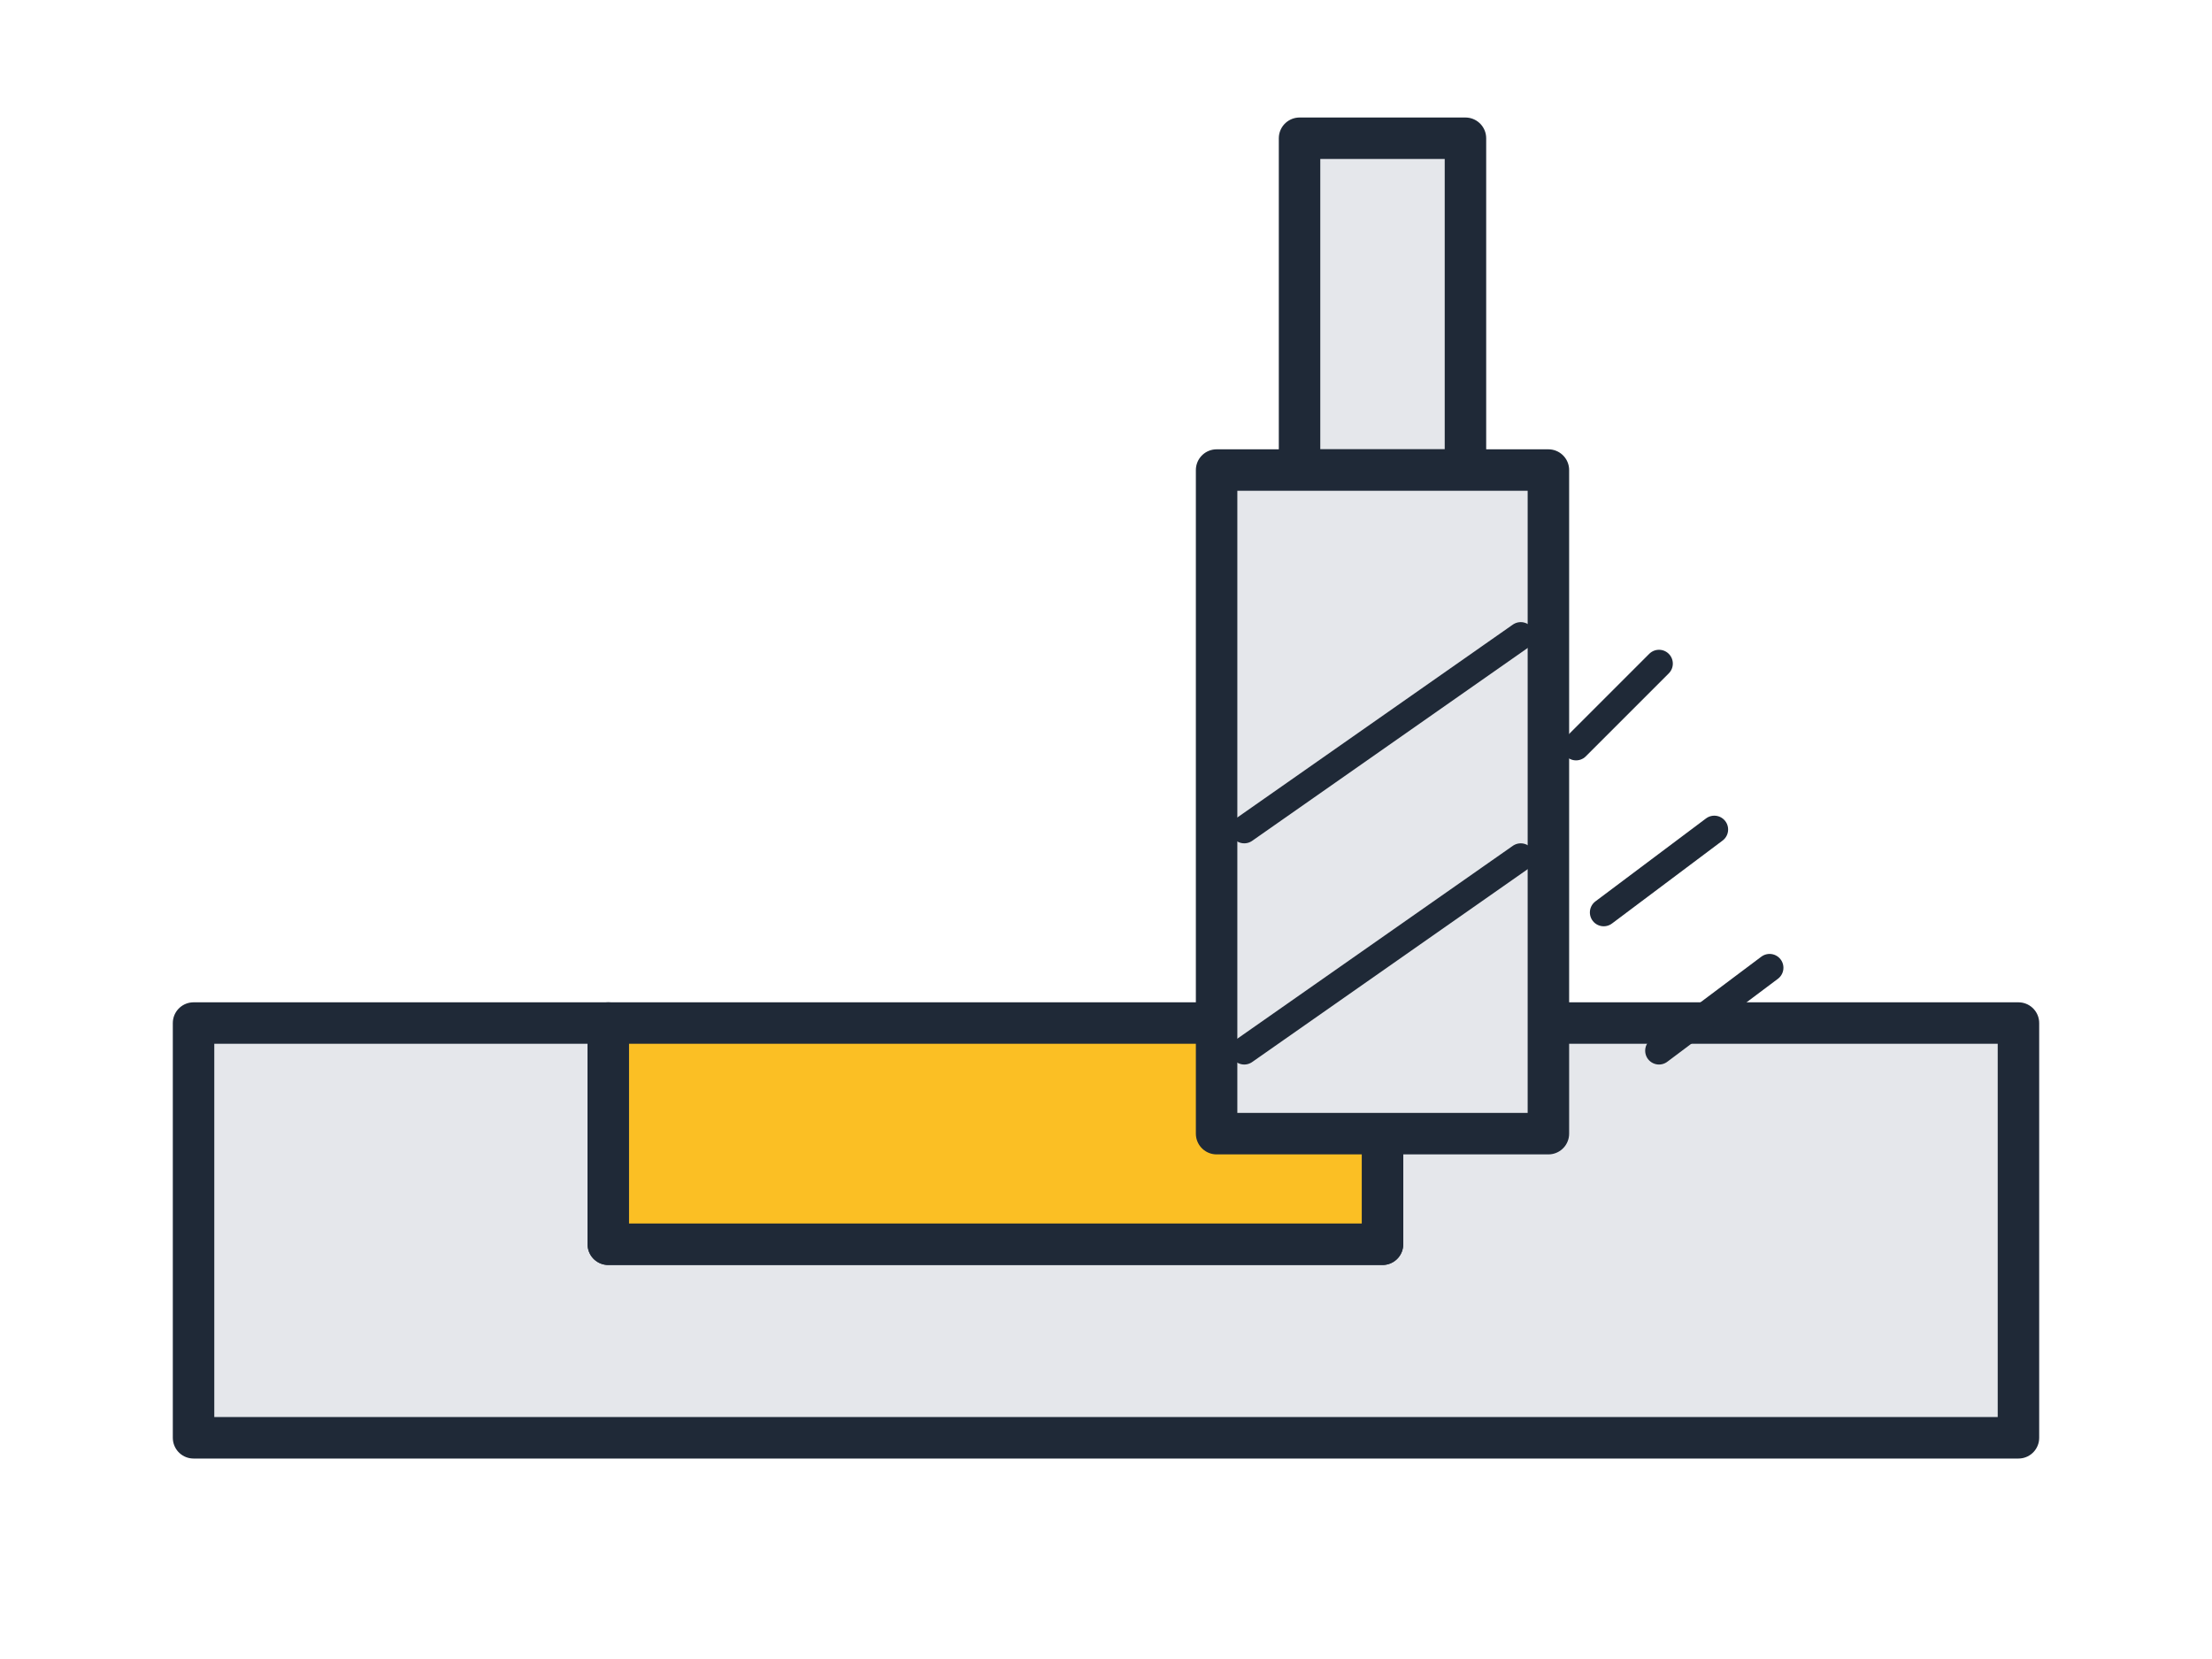
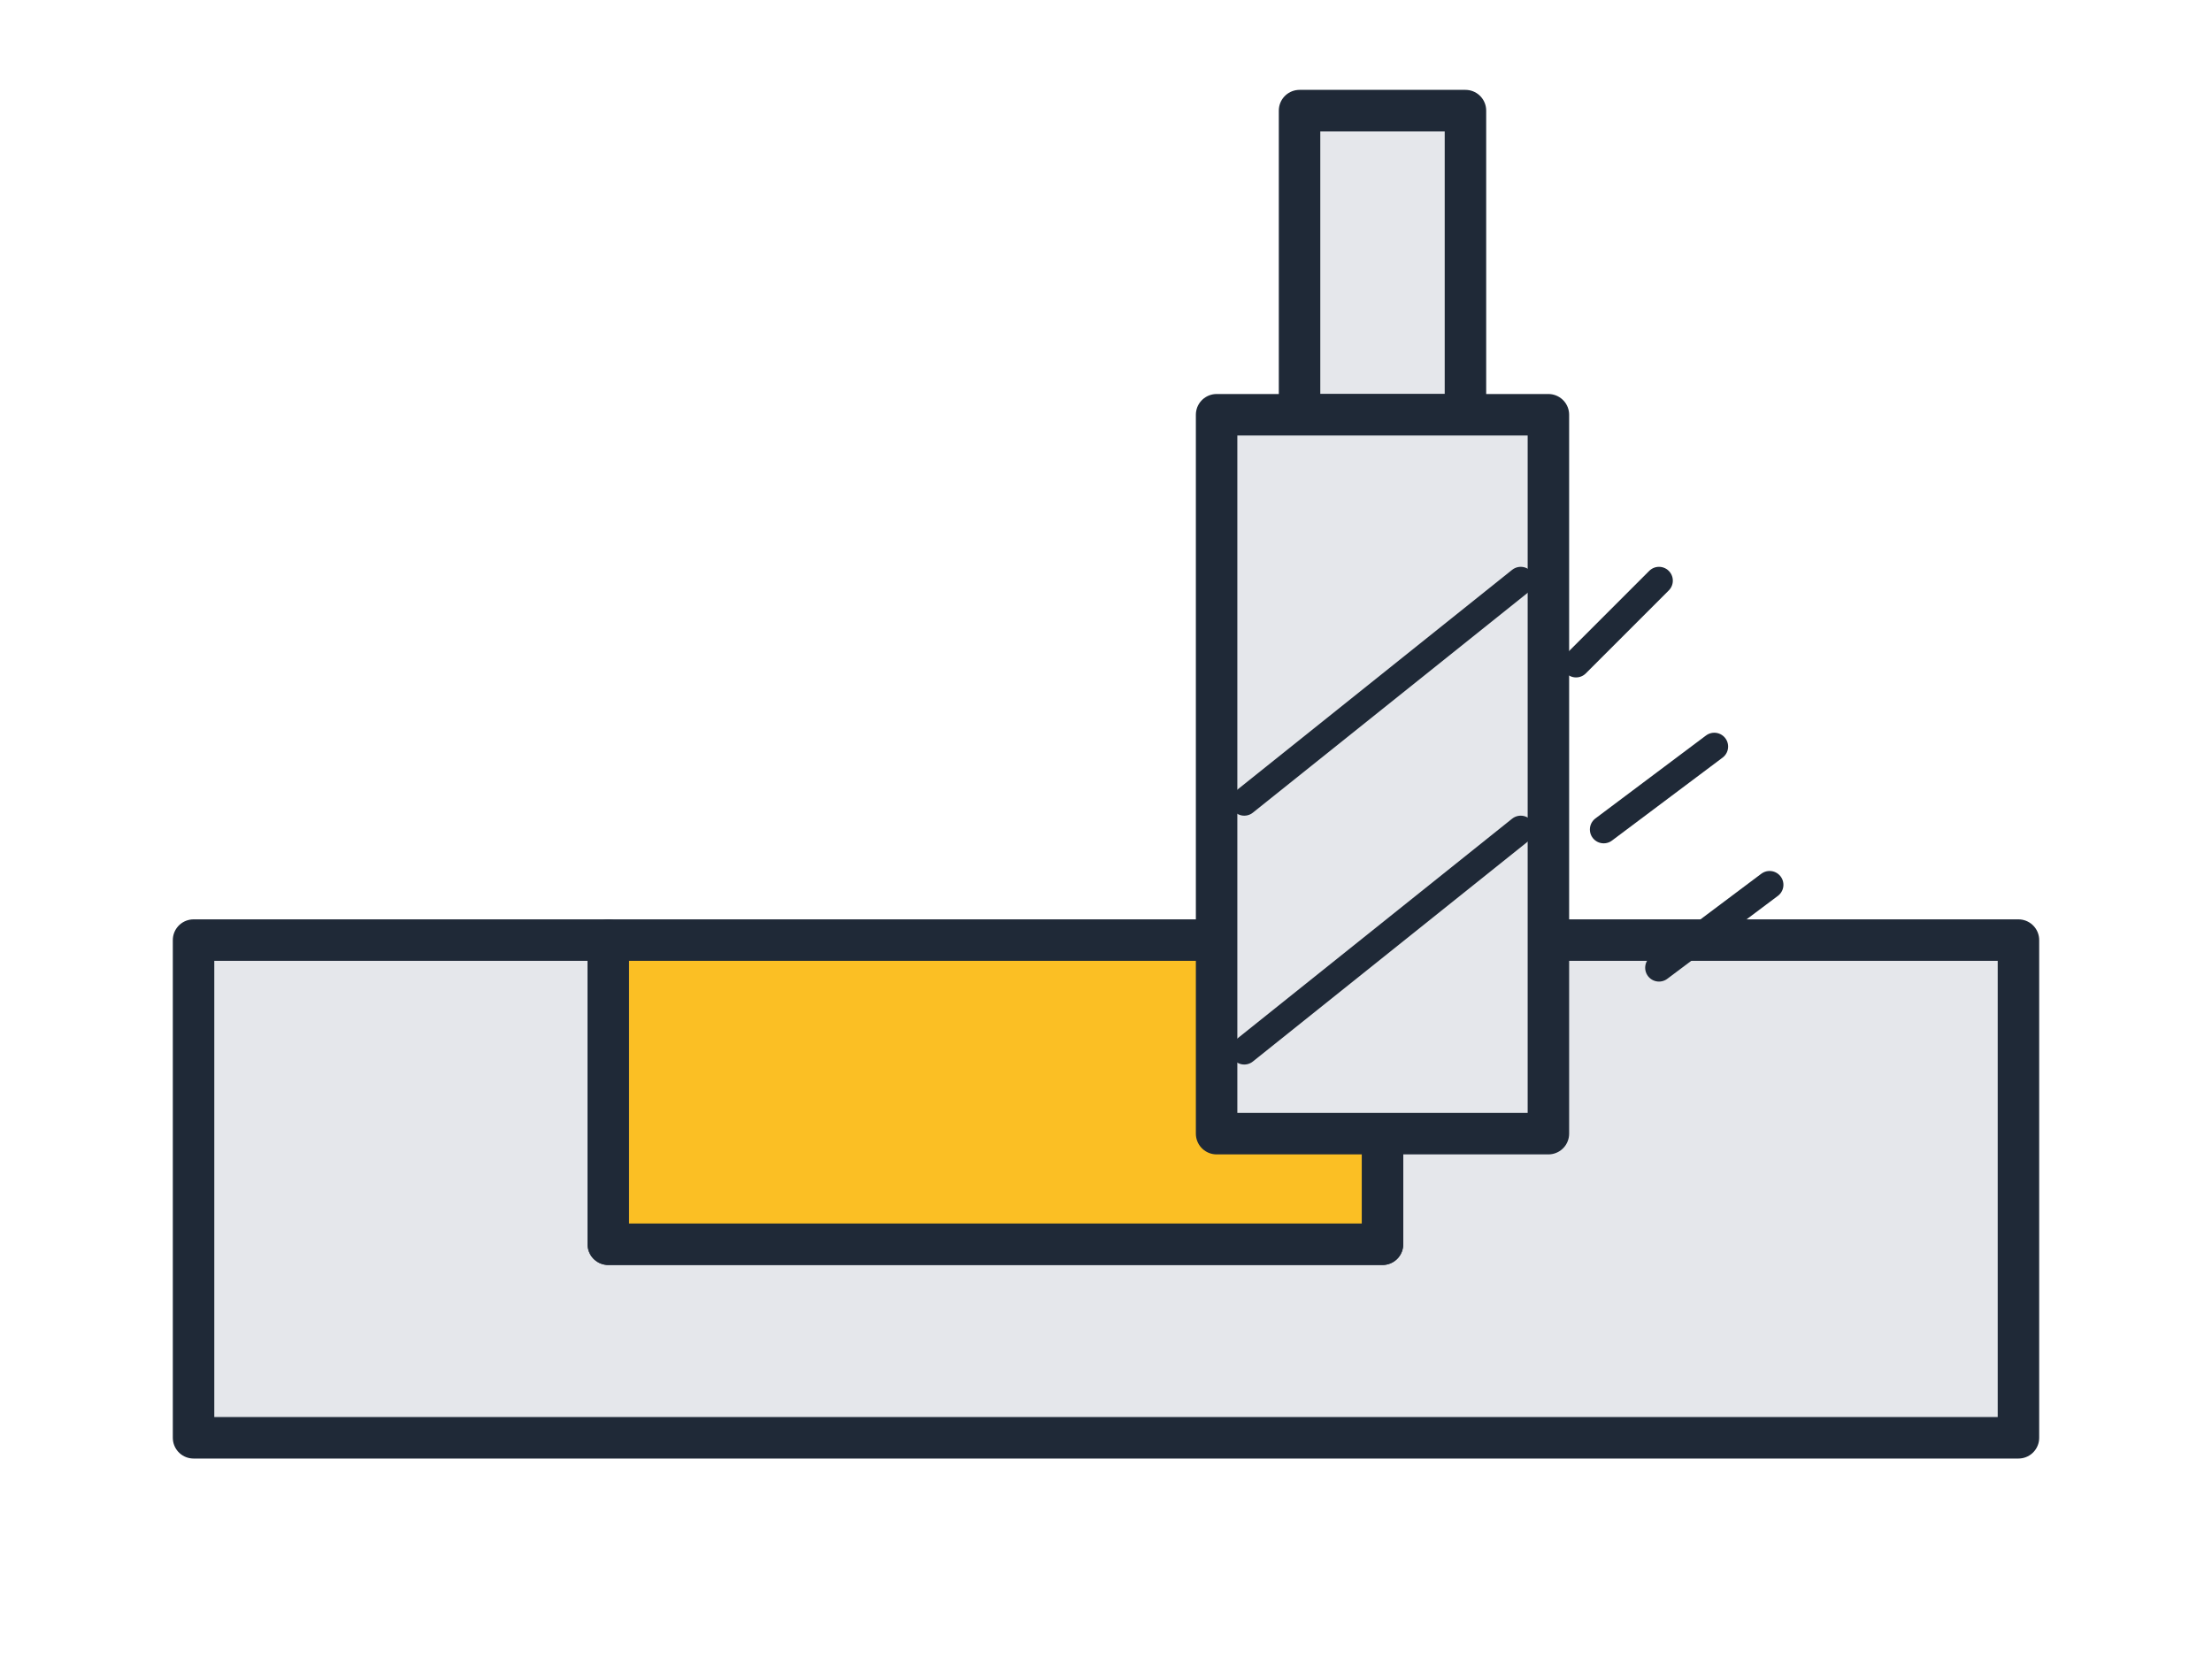
<svg xmlns="http://www.w3.org/2000/svg" viewBox="0 0 160 120" role="img" aria-label="rout a pocket into a board">
  <g stroke="#1f2937" stroke-width="3" stroke-linecap="round" stroke-linejoin="round" fill="none">
-     <path d="M14 104 L14 74 L44 74 L44 90 L100 90 L100 74 L146 74 L146 104 Z" fill="#e5e7eb" />
-     <rect x="44" y="74" width="56" height="16" fill="#fbbf24" />
-     <rect x="94" y="10" width="12" height="24" fill="#e5e7eb" />
-     <rect x="88" y="34" width="24" height="48" fill="#e5e7eb" />
-     <line x1="90" y1="76" x2="110" y2="62" stroke-width="2" />
-     <line x1="90" y1="60" x2="110" y2="46" stroke-width="2" />
-     <line x1="116" y1="66" x2="124" y2="60" stroke-width="2" />
-     <line x1="120" y1="76" x2="128" y2="70" stroke-width="2" />
-     <line x1="114" y1="54" x2="120" y2="48" stroke-width="2" />
+     <path d="M14 104 L14 68 L44 68 L44 90 L100 90 L100 68 L146 68 L146 104 Z" fill="#e5e7eb" />
+     <rect x="44" y="68" width="56" height="22" fill="#fbbf24" />
+     <rect x="94" y="8" width="12" height="22" fill="#e5e7eb" />
+     <rect x="88" y="30" width="24" height="52" fill="#e5e7eb" />
+     <line x1="90" y1="76" x2="110" y2="60" stroke-width="2" />
+     <line x1="90" y1="58" x2="110" y2="42" stroke-width="2" />
+     <line x1="116" y1="60" x2="124" y2="54" stroke-width="2" />
+     <line x1="120" y1="70" x2="128" y2="64" stroke-width="2" />
+     <line x1="114" y1="48" x2="120" y2="42" stroke-width="2" />
  </g>
</svg>
